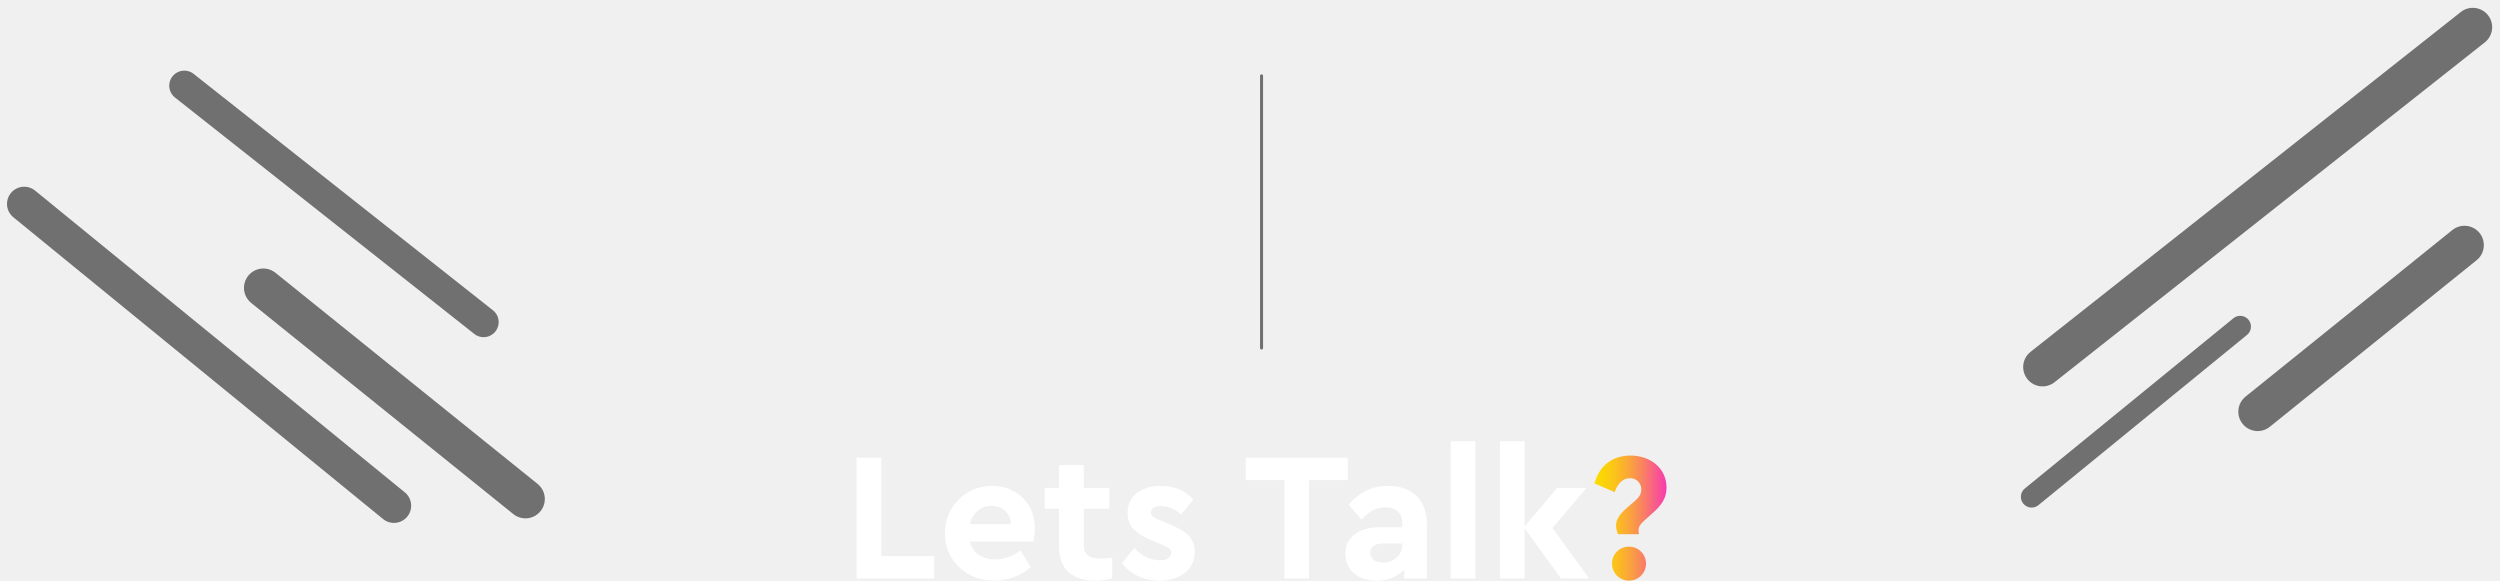
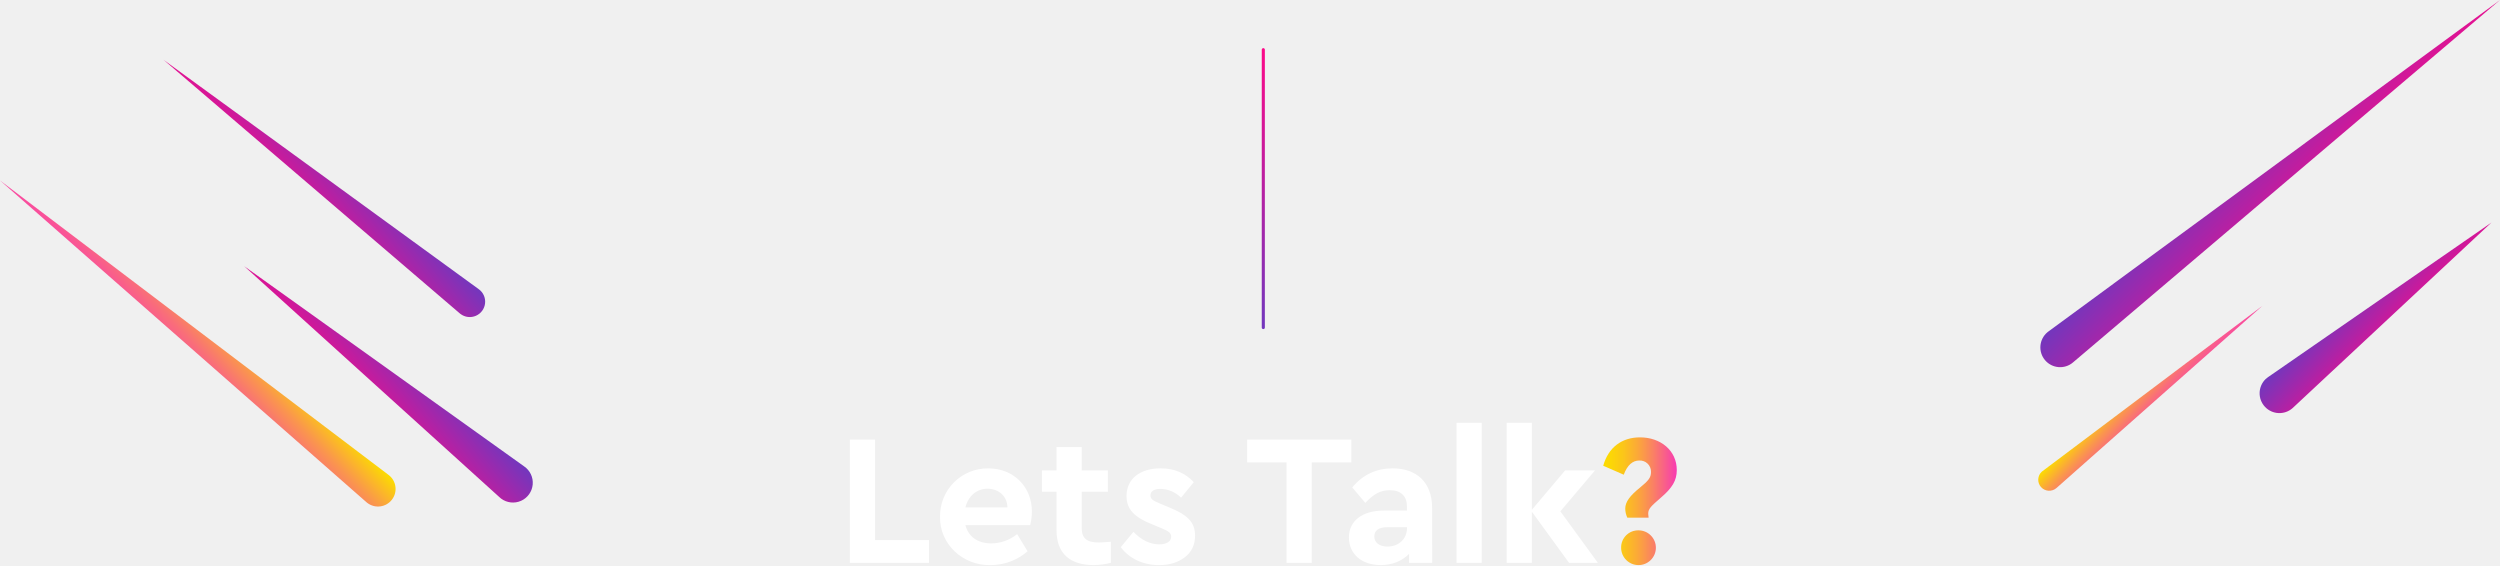
- <svg xmlns="http://www.w3.org/2000/svg" width="1647.289" height="382.604" viewBox="0 0 1647.289 382.604">
+ <svg xmlns="http://www.w3.org/2000/svg" xmlns:xlink="http://www.w3.org/1999/xlink" viewBox="0 0 1613.42 364.69">
  <defs>
-     <linearGradient id="linear-gradient" y1="0.5" x2="1" y2="0.5" gradientUnits="objectBoundingBox">
+     <style>.cls-1{fill:none;stroke-linecap:round;stroke-miterlimit:10;stroke-width:2px;stroke:url(#linear-gradient);}.cls-2{fill:#fff;}.cls-3{fill:url(#linear-gradient-2);}.cls-4{fill:url(#linear-gradient-3);}.cls-5{fill:url(#linear-gradient-4);}.cls-6{fill:url(#linear-gradient-5);}.cls-7{fill:url(#linear-gradient-6);}.cls-8{fill:url(#linear-gradient-7);}.cls-9{fill:url(#linear-gradient-8);}</style>
+     <linearGradient id="linear-gradient" x1="981.3" y1="-5635.02" x2="1162.62" y2="-5635.02" gradientTransform="translate(6450.32 1193.69) rotate(-90)" gradientUnits="userSpaceOnUse">
+       <stop offset="0" stop-color="#7237bd" />
+       <stop offset="1" stop-color="#fd0988" />
+     </linearGradient>
+     <linearGradient id="linear-gradient-2" x1="1034.66" y1="323.47" x2="1082.14" y2="323.47" gradientUnits="userSpaceOnUse">
      <stop offset="0" stop-color="#fcdc00" />
-       <stop offset="0.113" stop-color="#fbd506" />
-       <stop offset="0.275" stop-color="#fbc419" />
-       <stop offset="0.467" stop-color="#faa838" />
-       <stop offset="0.682" stop-color="#f98064" />
-       <stop offset="0.913" stop-color="#f84e9b" />
-       <stop offset="0.993" stop-color="#f83cb0" />
+       <stop offset="0.11" stop-color="#fcd607" />
+       <stop offset="0.28" stop-color="#fbc51a" />
+       <stop offset="0.47" stop-color="#fba839" />
+       <stop offset="0.68" stop-color="#fa8164" />
+       <stop offset="0.91" stop-color="#f84f9b" />
+       <stop offset="0.99" stop-color="#f83cb0" />
      <stop offset="1" stop-color="#f83cb0" />
    </linearGradient>
+     <linearGradient id="linear-gradient-3" x1="1439.38" y1="90.36" x2="1494.83" y2="143.13" gradientTransform="matrix(1, 0, 0, 1, 0, 0)" xlink:href="#linear-gradient" />
+     <linearGradient id="linear-gradient-4" x1="1517.48" y1="186.71" x2="1552.66" y2="220.19" gradientTransform="matrix(1, 0, 0, 1, 0, 0)" xlink:href="#linear-gradient" />
+     <linearGradient id="linear-gradient-5" x1="1375.7" y1="243.48" x2="1402.08" y2="268.58" gradientUnits="userSpaceOnUse">
+       <stop offset="0" stop-color="#fcdc00" />
+       <stop offset="0.1" stop-color="#fbc519" />
+       <stop offset="0.32" stop-color="#fa954e" />
+       <stop offset="0.53" stop-color="#f96e79" />
+       <stop offset="0.72" stop-color="#f95397" />
+       <stop offset="0.88" stop-color="#f842a9" />
+       <stop offset="0.99" stop-color="#f83cb0" />
+       <stop offset="1" stop-color="#f83cb0" />
+     </linearGradient>
+     <linearGradient id="linear-gradient-6" x1="227.7" y1="101.1" x2="187.61" y2="139.25" gradientTransform="matrix(1, 0, 0, 1, 0, 0)" xlink:href="#linear-gradient" />
+     <linearGradient id="linear-gradient-7" x1="268.4" y1="227.35" x2="228.75" y2="265.08" gradientTransform="matrix(1, 0, 0, 1, 0, 0)" xlink:href="#linear-gradient" />
+     <linearGradient id="linear-gradient-8" x1="148.36" y1="198.73" x2="103.37" y2="241.54" xlink:href="#linear-gradient-5" />
  </defs>
-   <line id="Line_1" data-name="Line 1" y1="179.324" transform="translate(831.254 49.983)" fill="none" stroke="#707070" stroke-linecap="round" stroke-miterlimit="10" stroke-width="2" />
-   <g id="LET_S_TALK" data-name="LET'S TALK" transform="translate(-128.746 -10824.701)">
-     <path id="Path_2" data-name="Path 2" d="M693.158,11126.322h16.268v64.83h34.825v14.7H693.158Z" fill="#fff" />
-     <path id="Path_3" data-name="Path 3" d="M767.746,11181.512c1.928,7.592,8.073,11.81,16.75,11.81a26.89,26.89,0,0,0,16.629-6.025l6.748,11.087a36.47,36.47,0,0,1-23.859,8.916c-18.437.362-33.018-13.978-32.656-31.209a30.765,30.765,0,0,1,31.209-31.211c16.509,0,28.078,12.171,28.078,27.716a38.368,38.368,0,0,1-1.085,8.917Zm27.113-11.447c-.12-7.351-5.784-12.051-12.894-12.051-6.869,0-12.412,4.7-14.219,12.051Z" fill="#fff" />
-     <path id="Path_4" data-name="Path 4" d="M861.613,11205.853a46.054,46.054,0,0,1-11.207,1.446c-15.062,0-23.859-7.471-23.859-22.413v-24.942h-9.4v-13.738h9.4v-15.063h16.268v15.063h16.87v13.738h-16.87v23.5c0,6.748,3.374,9.278,11.086,9.278.965,0,3.495-.121,7.712-.481Z" fill="#fff" />
-     <path id="Path_5" data-name="Path 5" d="M876.191,11185.85c5.181,5.424,10.845,8.073,16.749,8.073,4.339,0,7.592-1.686,7.592-4.939,0-2.53-1.687-3.5-6.146-5.423l-6.386-2.651c-10.966-4.458-16.268-9.4-16.268-18.2,0-11.207,8.917-17.835,21.931-17.835,8.918,0,16.028,3.013,21.449,8.917l-8.193,10a19.127,19.127,0,0,0-13.376-5.664c-3.976,0-6.386,1.446-6.386,4.217,0,2.29,1.566,3.374,6.266,5.3l5.783,2.409c11.569,4.7,16.75,9.4,16.75,18.2,0,5.905-2.169,10.6-6.627,13.979q-6.507,5.06-16.629,5.06c-10.484,0-19.281-4.337-24.7-11.567Z" fill="#fff" />
-     <path id="Path_6" data-name="Path 6" d="M975,11141.023H949.574v-14.7h67.24v14.7H991.267v64.829H975Z" fill="#fff" />
-     <path id="Path_7" data-name="Path 7" d="M1068.989,11205.853h-14.943v-5.783c-4.337,4.459-10.6,7.229-18.2,7.229-12.653,0-20.606-7.35-20.606-17.834,0-10.725,8.676-17.352,22.534-17.352h14.942v-2.651c0-6.628-3.856-10.484-11.086-10.484-6.146,0-10.484,2.53-15.786,8.194l-8.435-10q10.3-12.292,26.028-12.292c15.545,0,25.547,9.038,25.547,25.547Zm-16.268-23.015h-12.773c-5.3,0-8.315,2.048-8.315,6.025s3.374,6.507,8.556,6.507c7.109,0,12.532-4.941,12.532-11.81Z" fill="#fff" />
-     <path id="Path_8" data-name="Path 8" d="M1084.652,11115.477h16.267v90.376h-16.267Z" fill="#fff" />
-     <path id="Path_9" data-name="Path 9" d="M1157.313,11205.853l-23.98-33.017v33.017h-16.267v-90.376h16.267v56.154l21.45-25.426h19.28l-22.413,26.39,24.22,33.258Z" fill="#fff" />
-     <path id="Path_10" data-name="Path 10" d="M1203.1,11157.291c5.423-4.458,7.11-6.387,7.11-10.122a7.217,7.217,0,0,0-7.591-7.35c-4.338,0-7.713,3.012-10,9.157l-13.255-5.784c3.374-12.051,12.17-18.316,23.738-18.316,13.376,0,23.74,8.556,23.74,21.088,0,6.748-2.893,11.448-10,17.593-6.628,5.784-8.435,7.352-8.435,10.6a22.2,22.2,0,0,0,.24,2.531h-13.737a14.434,14.434,0,0,1-1.325-5.784C1193.582,11166.449,1196.715,11162.473,1203.1,11157.291Zm-.843,27.595a11.207,11.207,0,1,1-11.327,11.207A11.037,11.037,0,0,1,1202.258,11184.886Z" fill="url(#linear-gradient)" />
-   </g>
-   <g id="METEORS" transform="translate(-128.746 -10824.701)">
-     <line id="Line_2" data-name="Line 2" y1="223.923" x2="283.515" transform="translate(1474.604 10842.617)" fill="none" stroke="#707070" stroke-linecap="round" stroke-linejoin="round" stroke-width="25.512" />
-     <line id="Line_3" data-name="Line 3" y1="109.761" x2="136.269" transform="translate(1616.361 10986.217)" fill="none" stroke="#707070" stroke-linecap="round" stroke-linejoin="round" stroke-width="25.512" />
-     <line id="Line_4" data-name="Line 4" y1="112.163" x2="137.423" transform="translate(1467.417 11039.896)" fill="none" stroke="#707070" stroke-linecap="round" stroke-linejoin="round" stroke-width="14.173" />
-   </g>
-   <g id="METEORS-2" data-name="METEORS" transform="translate(-128.746 -10824.701)">
-     <line id="Line_5" data-name="Line 5" x1="197.225" y1="155.771" transform="translate(250.183 10881.17)" fill="none" stroke="#707070" stroke-linecap="round" stroke-linejoin="round" stroke-width="19.843" />
-     <line id="Line_6" data-name="Line 6" x1="172.723" y1="139.124" transform="translate(302.258 11014.375)" fill="none" stroke="#707070" stroke-linecap="round" stroke-linejoin="round" stroke-width="25.512" />
-     <line id="Line_7" data-name="Line 7" x1="243.632" y1="198.849" transform="translate(144.699 10959.069)" fill="none" stroke="#707070" stroke-linecap="round" stroke-linejoin="round" stroke-width="22.677" />
+   <g id="Layer_2" data-name="Layer 2">
+     <g id="CONTACT_US" data-name="CONTACT US">
+       <line class="cls-1" x1="815.3" y1="211.39" x2="815.3" y2="32.07" />
+       <g id="LET_S_TALK" data-name="LET'S TALK">
+         <path class="cls-2" d="M548.46,283.7h16.27v64.83h34.82v14.71H548.46Z" />
+         <path class="cls-2" d="M623.05,338.89c1.92,7.6,8.07,11.81,16.75,11.81a26.9,26.9,0,0,0,16.63-6l6.74,11.09a36.48,36.48,0,0,1-23.86,8.91c-18.43.36-33-14-32.65-31.21a30.77,30.77,0,0,1,31.21-31.21c16.51,0,28.08,12.17,28.08,27.72a38.48,38.48,0,0,1-1.09,8.91Zm27.11-11.44c-.12-7.35-5.78-12.05-12.89-12.05-6.87,0-12.42,4.7-14.22,12.05Z" />
+         <path class="cls-2" d="M716.91,363.24a46.27,46.27,0,0,1-11.2,1.44c-15.07,0-23.86-7.47-23.86-22.41V317.33h-9.4V303.59h9.4V288.53h16.27v15.06H715v13.74H698.12v23.49c0,6.75,3.37,9.28,11.08,9.28,1,0,3.5-.12,7.71-.48Z" />
+         <path class="cls-2" d="M731.49,343.23c5.18,5.43,10.85,8.08,16.75,8.08,4.34,0,7.59-1.69,7.59-4.94,0-2.53-1.68-3.5-6.14-5.43l-6.39-2.65c-11-4.46-16.27-9.4-16.27-18.19,0-11.21,8.92-17.84,21.93-17.84,8.92,0,16,3,21.45,8.92l-8.19,10a19.17,19.17,0,0,0-13.38-5.66c-4,0-6.38,1.44-6.38,4.21,0,2.29,1.56,3.38,6.26,5.31l5.79,2.41c11.57,4.7,16.75,9.4,16.75,18.19,0,5.91-2.17,10.61-6.63,14s-9.88,5.06-16.63,5.06c-10.48,0-19.28-4.34-24.7-11.57Z" />
+         <path class="cls-2" d="M830.3,298.41H804.87V283.7h67.24v14.71H846.57v64.83H830.3Z" />
+         <path class="cls-2" d="M924.29,363.24H909.35v-5.79c-4.34,4.46-10.61,7.23-18.2,7.23-12.65,0-20.6-7.35-20.6-17.83,0-10.73,8.67-17.35,22.53-17.35H908v-2.66c0-6.62-3.85-10.48-11.08-10.48-6.15,0-10.49,2.53-15.79,8.19l-8.44-10q10.31-12.29,26-12.29c15.55,0,25.55,9,25.55,25.55Zm-16.27-23H895.25c-5.3,0-8.32,2-8.32,6s3.38,6.5,8.56,6.5c7.11,0,12.53-4.94,12.53-11.81Z" />
+         <path class="cls-2" d="M940,272.86h16.27v90.38H940Z" />
+         <path class="cls-2" d="M1012.61,363.24l-24-33v33H972.37V272.86h16.26V329l21.45-25.42h19.28L1007,330l24.22,33.26Z" />
+         <path class="cls-3" d="M1058.4,314.67c5.42-4.45,7.11-6.38,7.11-10.12a7.21,7.21,0,0,0-7.59-7.35c-4.34,0-7.71,3-10,9.16l-13.26-5.79c3.38-12,12.17-18.31,23.74-18.31,13.38,0,23.74,8.55,23.74,21.09,0,6.74-2.89,11.44-10,17.59-6.63,5.78-8.44,7.35-8.44,10.6a20.1,20.1,0,0,0,.25,2.53h-13.74a14.27,14.27,0,0,1-1.33-5.78C1048.88,323.83,1052,319.86,1058.4,314.67Zm-.84,27.6a11.21,11.21,0,1,1-11.33,11.21A11,11,0,0,1,1057.56,342.27Z" />
+       </g>
+       <g id="METEORS">
+         <path class="cls-4" d="M1322,213.91,1613.42,0,1337.81,233.93a12.76,12.76,0,1,1-16.52-19.46C1321.51,214.28,1321.77,214.08,1322,213.91Z" />
+         <path class="cls-5" d="M1463.66,243.43l144.27-99.83L1479.66,263.29a12.79,12.79,0,0,1-17.45-18.7A13.16,13.16,0,0,1,1463.66,243.43Z" />
+         <path class="cls-6" d="M1318.24,304l141.9-106.67L1327.2,314.93a7.09,7.09,0,1,1-9.4-10.62C1317.94,304.19,1318.09,304.06,1318.24,304Z" />
+       </g>
+       <g id="METEORS-2" data-name="METEORS">
+         <path class="cls-7" d="M296.56,202.11,105.48,38.55l203.38,148a9.93,9.93,0,1,1-11.69,16.05C297,202.44,296.75,202.27,296.56,202.11Z" />
+         <path class="cls-8" d="M322.28,320.82,157.56,171.76,338.28,301a12.78,12.78,0,1,1-14.86,20.79C323,321.45,322.64,321.14,322.28,320.82Z" />
+         <path class="cls-9" d="M236.46,324.08,0,116.45,250.8,306.52a11.34,11.34,0,1,1-13.7,18.08A8.06,8.06,0,0,1,236.46,324.08Z" />
+       </g>
+     </g>
  </g>
</svg>
